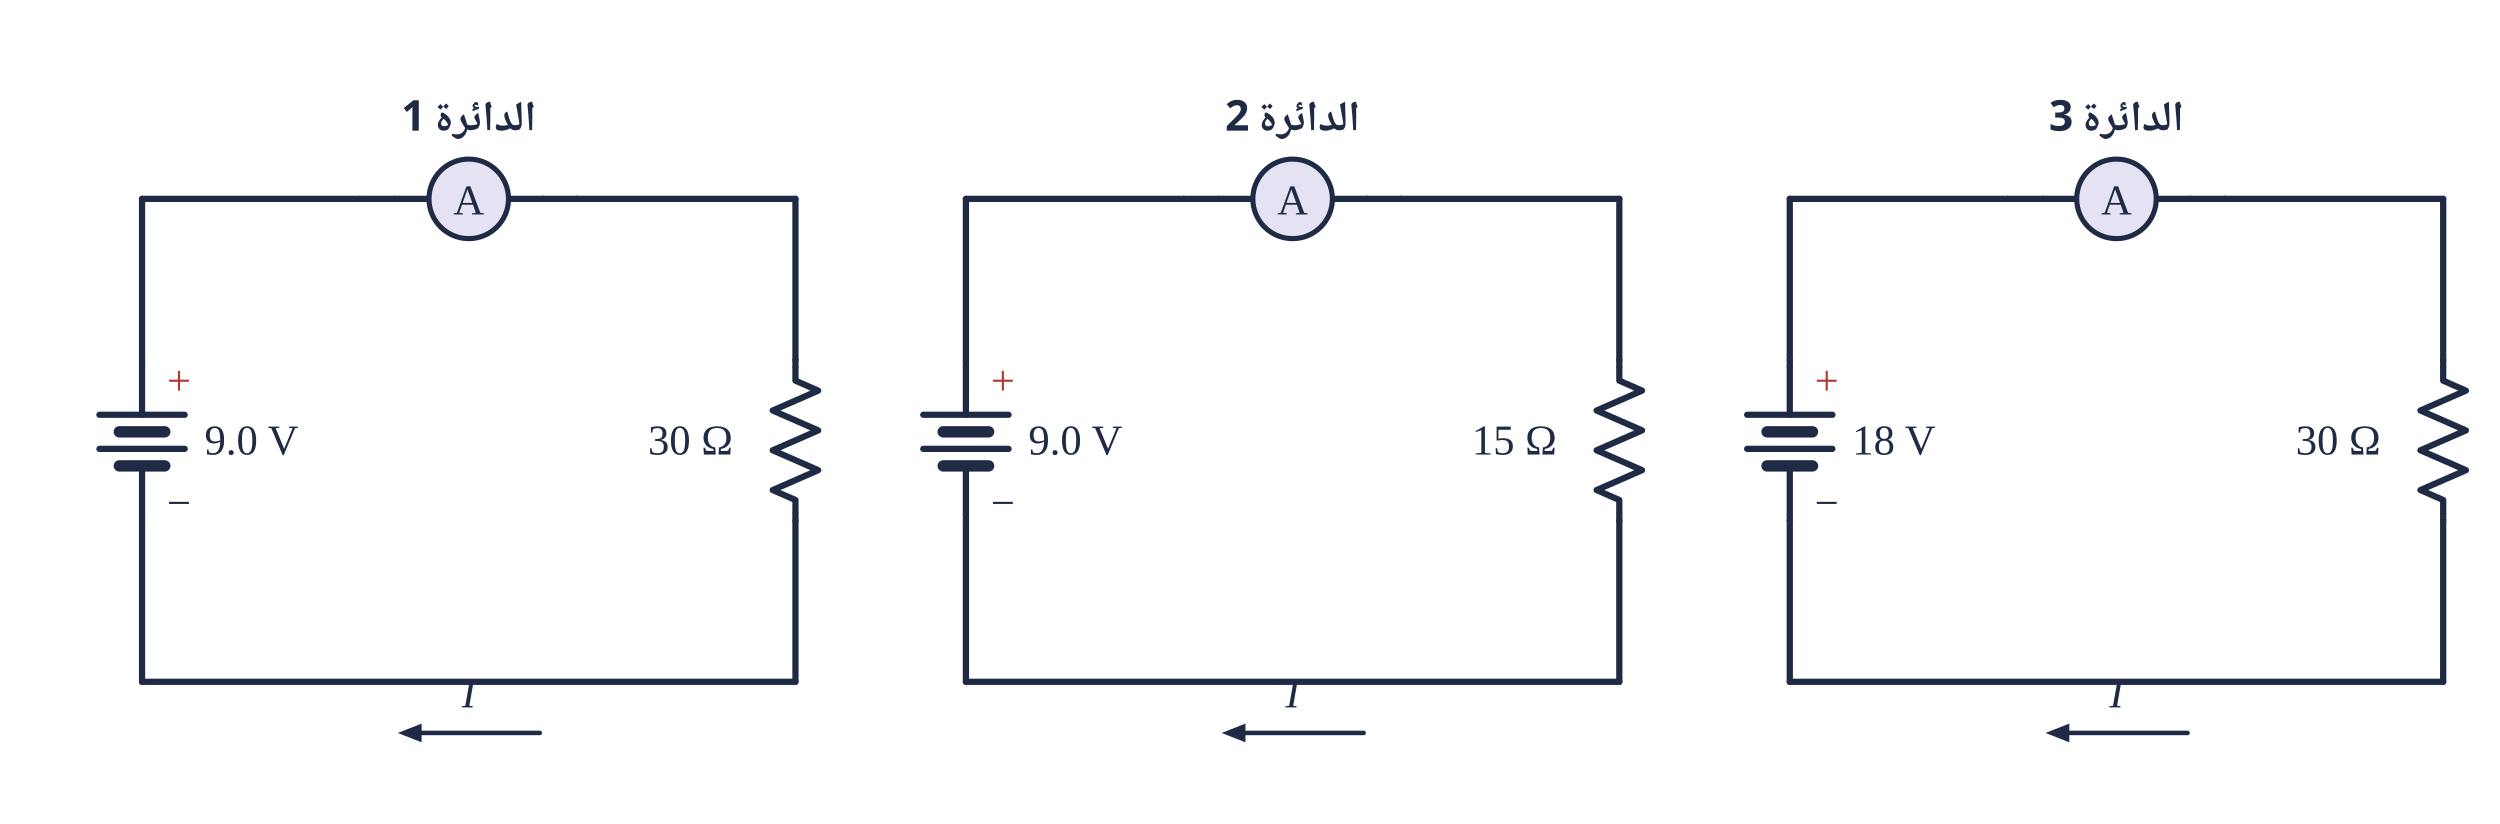
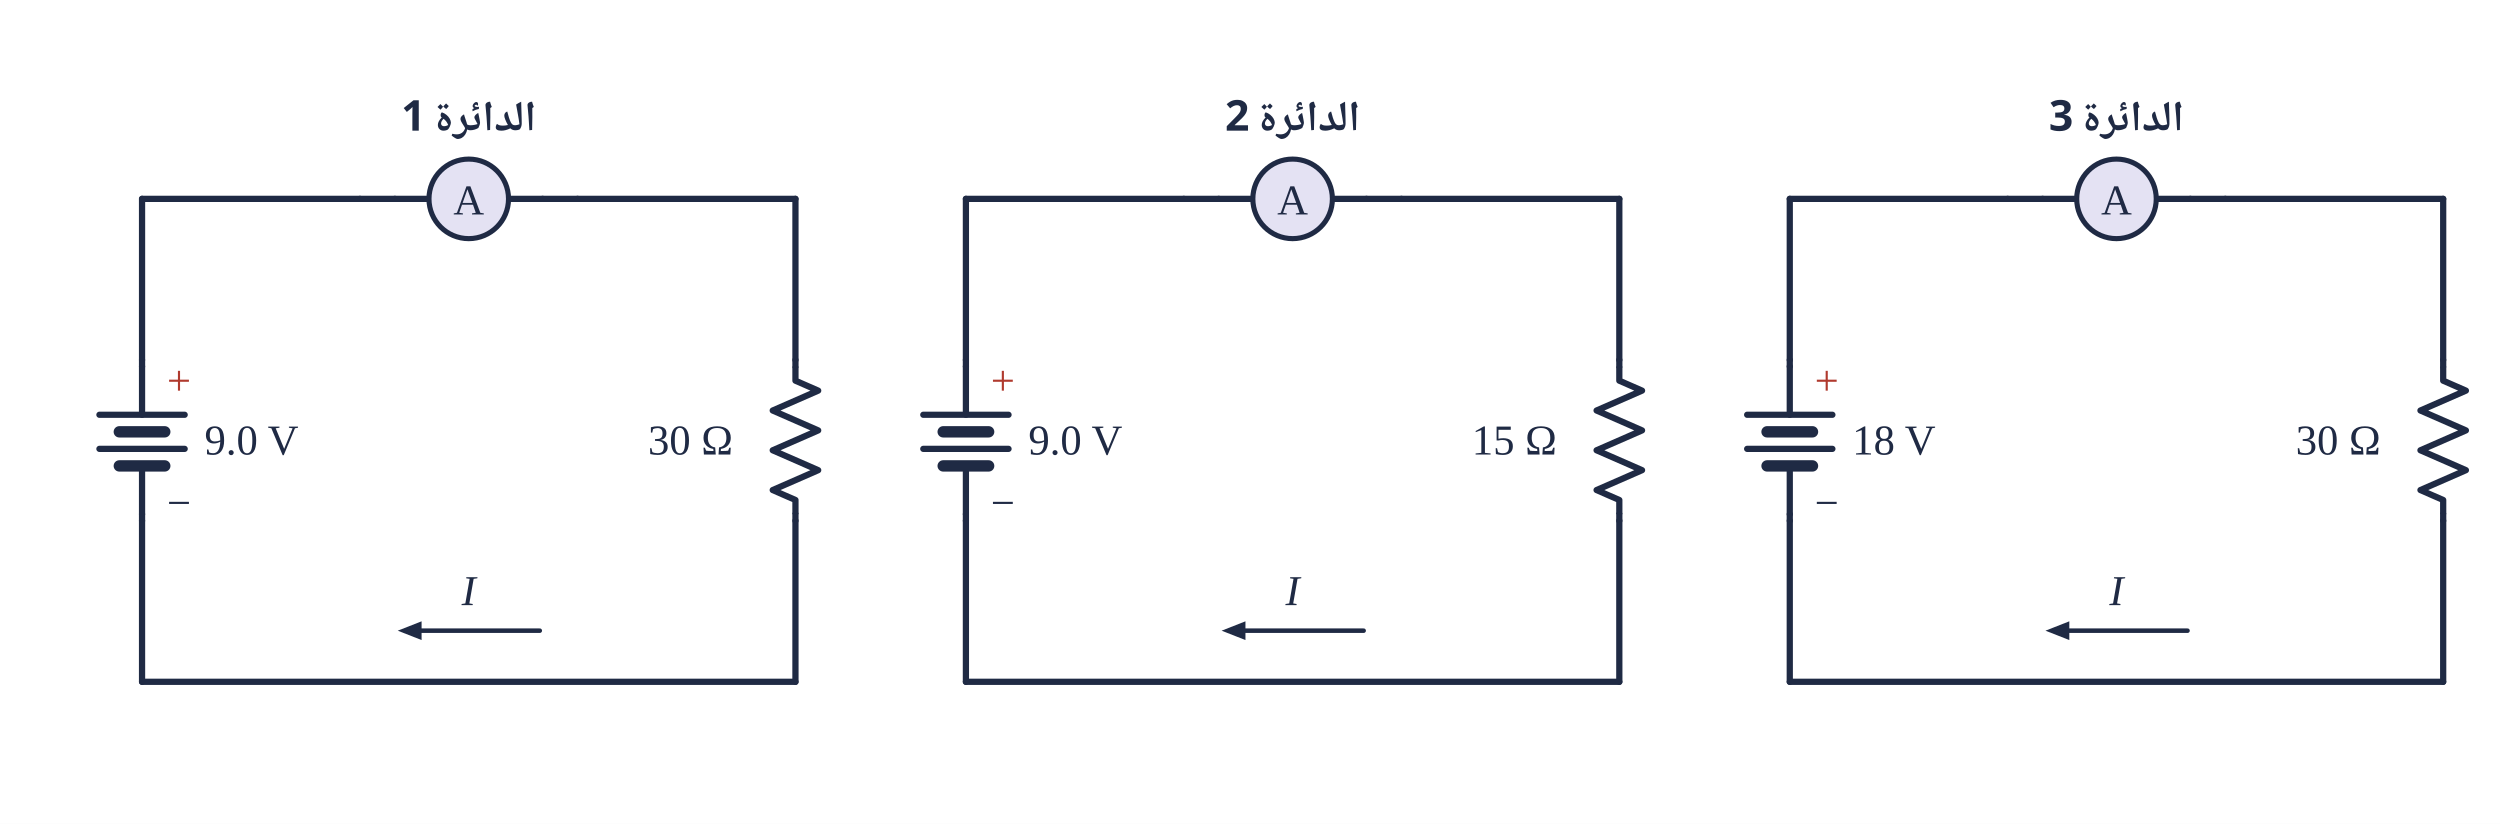
<svg xmlns="http://www.w3.org/2000/svg" viewBox="0 0 880 290" width="880" height="290">
  <rect width="880" height="290" fill="#fff" />
  <line x1="50.0" y1="70.0" x2="50.0" y2="126.7" stroke="#1f2a44" stroke-width="2.2" stroke-linecap="round" />
  <line x1="50.0" y1="126.7" x2="50.0" y2="129.0" stroke="#1f2a44" stroke-width="2.2" stroke-linecap="round" />
  <line x1="50.0" y1="181.0" x2="50.0" y2="183.3" stroke="#1f2a44" stroke-width="2.2" stroke-linecap="round" />
  <g transform="translate(50.0 155.0) rotate(90)">
    <line x1="-26.0" y1="0.0" x2="-9.0" y2="0.0" stroke="#1f2a44" stroke-width="2.2" stroke-linecap="round" />
    <line x1="9.0" y1="0.0" x2="26.0" y2="0.0" stroke="#1f2a44" stroke-width="2.2" stroke-linecap="round" />
    <line x1="-9.0" y1="-15.0" x2="-9.0" y2="15.0" stroke="#1f2a44" stroke-width="2.2" stroke-linecap="round" />
    <line x1="-3.0" y1="-8.0" x2="-3.0" y2="8.0" stroke="#1f2a44" stroke-width="4" stroke-linecap="round" />
    <line x1="3.0" y1="-15.0" x2="3.0" y2="15.0" stroke="#1f2a44" stroke-width="2.2" stroke-linecap="round" />
    <line x1="9.0" y1="-8.0" x2="9.0" y2="8.0" stroke="#1f2a44" stroke-width="4" stroke-linecap="round" />
  </g>
  <line x1="50.0" y1="183.3" x2="50.0" y2="240.0" stroke="#1f2a44" stroke-width="2.2" stroke-linecap="round" />
  <text x="63.0" y="139.0" text-anchor="middle" font-size="15" fill="#b03a2e" font-weight="normal" font-family="'Times New Roman',Times,serif">+</text>
  <text x="63.0" y="182.0" text-anchor="middle" font-size="15" fill="#1f2a44" font-weight="normal" font-family="'Times New Roman',Times,serif">−</text>
  <text x="72.0" y="160.0" text-anchor="start" font-size="15" fill="#1f2a44" font-weight="normal" font-family="'Times New Roman',Times,serif">9.0 V</text>
  <line x1="50.0" y1="70.0" x2="126.7" y2="70.0" stroke="#1f2a44" stroke-width="2.2" stroke-linecap="round" />
  <line x1="126.7" y1="70.0" x2="139.0" y2="70.0" stroke="#1f2a44" stroke-width="2.2" stroke-linecap="round" />
  <line x1="191.0" y1="70.0" x2="203.3" y2="70.0" stroke="#1f2a44" stroke-width="2.2" stroke-linecap="round" />
  <g transform="translate(165.0 70.0)">
    <line x1="-26.0" y1="0.0" x2="-14.0" y2="0.0" stroke="#1f2a44" stroke-width="2.2" stroke-linecap="round" />
    <line x1="14.0" y1="0.0" x2="26.0" y2="0.0" stroke="#1f2a44" stroke-width="2.2" stroke-linecap="round" />
    <circle cx="0" cy="0" r="14" fill="#e4e2f3" stroke="#1f2a44" stroke-width="1.8" />
  </g>
  <text x="165.0" y="75.5" text-anchor="middle" font-size="15" fill="#1f2a44" font-weight="normal" font-family="'Times New Roman',Times,serif">A</text>
  <line x1="203.3" y1="70.0" x2="280.0" y2="70.0" stroke="#1f2a44" stroke-width="2.2" stroke-linecap="round" />
  <line x1="280.0" y1="70.0" x2="280.0" y2="126.7" stroke="#1f2a44" stroke-width="2.2" stroke-linecap="round" />
  <line x1="280.0" y1="126.7" x2="280.0" y2="129.0" stroke="#1f2a44" stroke-width="2.2" stroke-linecap="round" />
  <line x1="280.0" y1="181.0" x2="280.0" y2="183.3" stroke="#1f2a44" stroke-width="2.2" stroke-linecap="round" />
  <g transform="translate(280.0 155.0) rotate(90)">
    <polyline points="-26,0 -21,0 -17.5,-8 -10.5,8 -3.5,-8 3.5,8 10.5,-8 17.5,8 21,0 26,0" fill="none" stroke="#1f2a44" stroke-width="2.2" stroke-linejoin="round" />
  </g>
  <line x1="280.0" y1="183.3" x2="280.0" y2="240.0" stroke="#1f2a44" stroke-width="2.2" stroke-linecap="round" />
  <line x1="280.0" y1="240.0" x2="50.0" y2="240.0" stroke="#1f2a44" stroke-width="2.2" stroke-linecap="round" />
  <text x="258.0" y="160.0" text-anchor="end" font-size="15" fill="#1f2a44" font-weight="normal" font-family="'Times New Roman',Times,serif">30 Ω</text>
-   <line x1="190.0" y1="258.0" x2="145.4" y2="258.0" stroke="#1f2a44" stroke-width="1.6" stroke-linecap="round" />
-   <polygon points="140.0,258.0 148.4,254.7 148.4,261.3" fill="#1f2a44" />
-   <text x="165.0" y="249.0" text-anchor="middle" font-size="15" fill="#1f2a44" font-weight="normal" font-style="italic" font-family="'Times New Roman',Times,serif">I</text>
+   <line x1="190.0" y1="222.0" x2="145.4" y2="222.0" stroke="#1f2a44" stroke-width="1.6" stroke-linecap="round" />
+   <polygon points="140.0,222.0 148.4,218.7 148.4,225.3" fill="#1f2a44" />
+   <text x="165.0" y="213.0" text-anchor="middle" font-size="15" fill="#1f2a44" font-weight="normal" font-style="italic" font-family="'Times New Roman',Times,serif">I</text>
  <text x="165.0" y="46.0" text-anchor="middle" font-size="15" fill="#1f2a44" font-weight="bold" font-family="'IBM Plex Sans Arabic','Noto Naskh Arabic',Tahoma,Arial,sans-serif" direction="rtl">الدائرة 1</text>
  <line x1="340.0" y1="70.0" x2="340.0" y2="126.7" stroke="#1f2a44" stroke-width="2.2" stroke-linecap="round" />
  <line x1="340.0" y1="126.7" x2="340.0" y2="129.0" stroke="#1f2a44" stroke-width="2.2" stroke-linecap="round" />
  <line x1="340.0" y1="181.0" x2="340.0" y2="183.3" stroke="#1f2a44" stroke-width="2.2" stroke-linecap="round" />
  <g transform="translate(340.0 155.0) rotate(90)">
    <line x1="-26.0" y1="0.0" x2="-9.0" y2="0.0" stroke="#1f2a44" stroke-width="2.2" stroke-linecap="round" />
    <line x1="9.0" y1="0.0" x2="26.0" y2="0.0" stroke="#1f2a44" stroke-width="2.2" stroke-linecap="round" />
    <line x1="-9.0" y1="-15.0" x2="-9.0" y2="15.0" stroke="#1f2a44" stroke-width="2.2" stroke-linecap="round" />
    <line x1="-3.0" y1="-8.0" x2="-3.0" y2="8.0" stroke="#1f2a44" stroke-width="4" stroke-linecap="round" />
    <line x1="3.0" y1="-15.0" x2="3.0" y2="15.0" stroke="#1f2a44" stroke-width="2.2" stroke-linecap="round" />
    <line x1="9.0" y1="-8.0" x2="9.0" y2="8.0" stroke="#1f2a44" stroke-width="4" stroke-linecap="round" />
  </g>
  <line x1="340.0" y1="183.3" x2="340.0" y2="240.0" stroke="#1f2a44" stroke-width="2.2" stroke-linecap="round" />
  <text x="353.0" y="139.0" text-anchor="middle" font-size="15" fill="#b03a2e" font-weight="normal" font-family="'Times New Roman',Times,serif">+</text>
  <text x="353.0" y="182.0" text-anchor="middle" font-size="15" fill="#1f2a44" font-weight="normal" font-family="'Times New Roman',Times,serif">−</text>
  <text x="362.0" y="160.0" text-anchor="start" font-size="15" fill="#1f2a44" font-weight="normal" font-family="'Times New Roman',Times,serif">9.0 V</text>
  <line x1="340.0" y1="70.0" x2="416.7" y2="70.0" stroke="#1f2a44" stroke-width="2.2" stroke-linecap="round" />
  <line x1="416.7" y1="70.0" x2="429.0" y2="70.0" stroke="#1f2a44" stroke-width="2.2" stroke-linecap="round" />
  <line x1="481.0" y1="70.0" x2="493.3" y2="70.0" stroke="#1f2a44" stroke-width="2.2" stroke-linecap="round" />
  <g transform="translate(455.0 70.0)">
    <line x1="-26.0" y1="0.0" x2="-14.0" y2="0.0" stroke="#1f2a44" stroke-width="2.2" stroke-linecap="round" />
    <line x1="14.0" y1="0.0" x2="26.0" y2="0.0" stroke="#1f2a44" stroke-width="2.2" stroke-linecap="round" />
    <circle cx="0" cy="0" r="14" fill="#e4e2f3" stroke="#1f2a44" stroke-width="1.8" />
  </g>
  <text x="455.0" y="75.5" text-anchor="middle" font-size="15" fill="#1f2a44" font-weight="normal" font-family="'Times New Roman',Times,serif">A</text>
  <line x1="493.3" y1="70.0" x2="570.0" y2="70.0" stroke="#1f2a44" stroke-width="2.2" stroke-linecap="round" />
  <line x1="570.0" y1="70.0" x2="570.0" y2="126.7" stroke="#1f2a44" stroke-width="2.2" stroke-linecap="round" />
  <line x1="570.0" y1="126.7" x2="570.0" y2="129.0" stroke="#1f2a44" stroke-width="2.2" stroke-linecap="round" />
  <line x1="570.0" y1="181.0" x2="570.0" y2="183.3" stroke="#1f2a44" stroke-width="2.2" stroke-linecap="round" />
  <g transform="translate(570.0 155.0) rotate(90)">
    <polyline points="-26,0 -21,0 -17.5,-8 -10.5,8 -3.5,-8 3.5,8 10.5,-8 17.5,8 21,0 26,0" fill="none" stroke="#1f2a44" stroke-width="2.2" stroke-linejoin="round" />
  </g>
  <line x1="570.0" y1="183.3" x2="570.0" y2="240.0" stroke="#1f2a44" stroke-width="2.2" stroke-linecap="round" />
  <line x1="570.0" y1="240.0" x2="340.0" y2="240.0" stroke="#1f2a44" stroke-width="2.2" stroke-linecap="round" />
  <text x="548.0" y="160.0" text-anchor="end" font-size="15" fill="#1f2a44" font-weight="normal" font-family="'Times New Roman',Times,serif">15 Ω</text>
-   <line x1="480.0" y1="258.0" x2="435.4" y2="258.0" stroke="#1f2a44" stroke-width="1.6" stroke-linecap="round" />
-   <polygon points="430.0,258.0 438.4,254.7 438.4,261.3" fill="#1f2a44" />
-   <text x="455.0" y="249.0" text-anchor="middle" font-size="15" fill="#1f2a44" font-weight="normal" font-style="italic" font-family="'Times New Roman',Times,serif">I</text>
+   <line x1="480.0" y1="222.0" x2="435.4" y2="222.0" stroke="#1f2a44" stroke-width="1.6" stroke-linecap="round" />
+   <polygon points="430.0,222.0 438.4,218.7 438.4,225.3" fill="#1f2a44" />
+   <text x="455.0" y="213.0" text-anchor="middle" font-size="15" fill="#1f2a44" font-weight="normal" font-style="italic" font-family="'Times New Roman',Times,serif">I</text>
  <text x="455.0" y="46.0" text-anchor="middle" font-size="15" fill="#1f2a44" font-weight="bold" font-family="'IBM Plex Sans Arabic','Noto Naskh Arabic',Tahoma,Arial,sans-serif" direction="rtl">الدائرة 2</text>
  <line x1="630.0" y1="70.0" x2="630.0" y2="126.7" stroke="#1f2a44" stroke-width="2.2" stroke-linecap="round" />
  <line x1="630.0" y1="126.7" x2="630.0" y2="129.0" stroke="#1f2a44" stroke-width="2.2" stroke-linecap="round" />
  <line x1="630.0" y1="181.0" x2="630.0" y2="183.3" stroke="#1f2a44" stroke-width="2.2" stroke-linecap="round" />
  <g transform="translate(630.0 155.0) rotate(90)">
    <line x1="-26.0" y1="0.0" x2="-9.0" y2="0.0" stroke="#1f2a44" stroke-width="2.2" stroke-linecap="round" />
    <line x1="9.0" y1="0.0" x2="26.0" y2="0.0" stroke="#1f2a44" stroke-width="2.2" stroke-linecap="round" />
    <line x1="-9.0" y1="-15.0" x2="-9.0" y2="15.0" stroke="#1f2a44" stroke-width="2.2" stroke-linecap="round" />
    <line x1="-3.0" y1="-8.0" x2="-3.0" y2="8.0" stroke="#1f2a44" stroke-width="4" stroke-linecap="round" />
    <line x1="3.0" y1="-15.0" x2="3.0" y2="15.0" stroke="#1f2a44" stroke-width="2.2" stroke-linecap="round" />
    <line x1="9.0" y1="-8.0" x2="9.0" y2="8.0" stroke="#1f2a44" stroke-width="4" stroke-linecap="round" />
  </g>
  <line x1="630.0" y1="183.3" x2="630.0" y2="240.0" stroke="#1f2a44" stroke-width="2.2" stroke-linecap="round" />
  <text x="643.0" y="139.0" text-anchor="middle" font-size="15" fill="#b03a2e" font-weight="normal" font-family="'Times New Roman',Times,serif">+</text>
  <text x="643.0" y="182.0" text-anchor="middle" font-size="15" fill="#1f2a44" font-weight="normal" font-family="'Times New Roman',Times,serif">−</text>
  <text x="652.0" y="160.0" text-anchor="start" font-size="15" fill="#1f2a44" font-weight="normal" font-family="'Times New Roman',Times,serif">18 V</text>
  <line x1="630.0" y1="70.0" x2="706.7" y2="70.0" stroke="#1f2a44" stroke-width="2.2" stroke-linecap="round" />
  <line x1="706.7" y1="70.0" x2="719.0" y2="70.0" stroke="#1f2a44" stroke-width="2.2" stroke-linecap="round" />
  <line x1="771.0" y1="70.0" x2="783.3" y2="70.0" stroke="#1f2a44" stroke-width="2.2" stroke-linecap="round" />
  <g transform="translate(745.0 70.0)">
    <line x1="-26.0" y1="0.0" x2="-14.0" y2="0.0" stroke="#1f2a44" stroke-width="2.2" stroke-linecap="round" />
    <line x1="14.0" y1="0.0" x2="26.0" y2="0.0" stroke="#1f2a44" stroke-width="2.2" stroke-linecap="round" />
    <circle cx="0" cy="0" r="14" fill="#e4e2f3" stroke="#1f2a44" stroke-width="1.8" />
  </g>
  <text x="745.0" y="75.5" text-anchor="middle" font-size="15" fill="#1f2a44" font-weight="normal" font-family="'Times New Roman',Times,serif">A</text>
  <line x1="783.3" y1="70.0" x2="860.0" y2="70.0" stroke="#1f2a44" stroke-width="2.2" stroke-linecap="round" />
  <line x1="860.0" y1="70.0" x2="860.0" y2="126.7" stroke="#1f2a44" stroke-width="2.2" stroke-linecap="round" />
  <line x1="860.0" y1="126.7" x2="860.0" y2="129.0" stroke="#1f2a44" stroke-width="2.2" stroke-linecap="round" />
  <line x1="860.0" y1="181.0" x2="860.0" y2="183.3" stroke="#1f2a44" stroke-width="2.2" stroke-linecap="round" />
  <g transform="translate(860.0 155.0) rotate(90)">
    <polyline points="-26,0 -21,0 -17.5,-8 -10.5,8 -3.5,-8 3.5,8 10.5,-8 17.5,8 21,0 26,0" fill="none" stroke="#1f2a44" stroke-width="2.2" stroke-linejoin="round" />
  </g>
  <line x1="860.0" y1="183.3" x2="860.0" y2="240.0" stroke="#1f2a44" stroke-width="2.2" stroke-linecap="round" />
  <line x1="860.0" y1="240.0" x2="630.0" y2="240.0" stroke="#1f2a44" stroke-width="2.2" stroke-linecap="round" />
  <text x="838.0" y="160.0" text-anchor="end" font-size="15" fill="#1f2a44" font-weight="normal" font-family="'Times New Roman',Times,serif">30 Ω</text>
-   <line x1="770.0" y1="258.0" x2="725.4" y2="258.0" stroke="#1f2a44" stroke-width="1.6" stroke-linecap="round" />
-   <polygon points="720.0,258.0 728.4,254.7 728.4,261.3" fill="#1f2a44" />
-   <text x="745.0" y="249.0" text-anchor="middle" font-size="15" fill="#1f2a44" font-weight="normal" font-style="italic" font-family="'Times New Roman',Times,serif">I</text>
+   <line x1="770.0" y1="222.0" x2="725.4" y2="222.0" stroke="#1f2a44" stroke-width="1.6" stroke-linecap="round" />
+   <polygon points="720.0,222.0 728.4,218.7 728.4,225.3" fill="#1f2a44" />
+   <text x="745.0" y="213.0" text-anchor="middle" font-size="15" fill="#1f2a44" font-weight="normal" font-style="italic" font-family="'Times New Roman',Times,serif">I</text>
  <text x="745.0" y="46.0" text-anchor="middle" font-size="15" fill="#1f2a44" font-weight="bold" font-family="'IBM Plex Sans Arabic','Noto Naskh Arabic',Tahoma,Arial,sans-serif" direction="rtl">الدائرة 3</text>
</svg>
